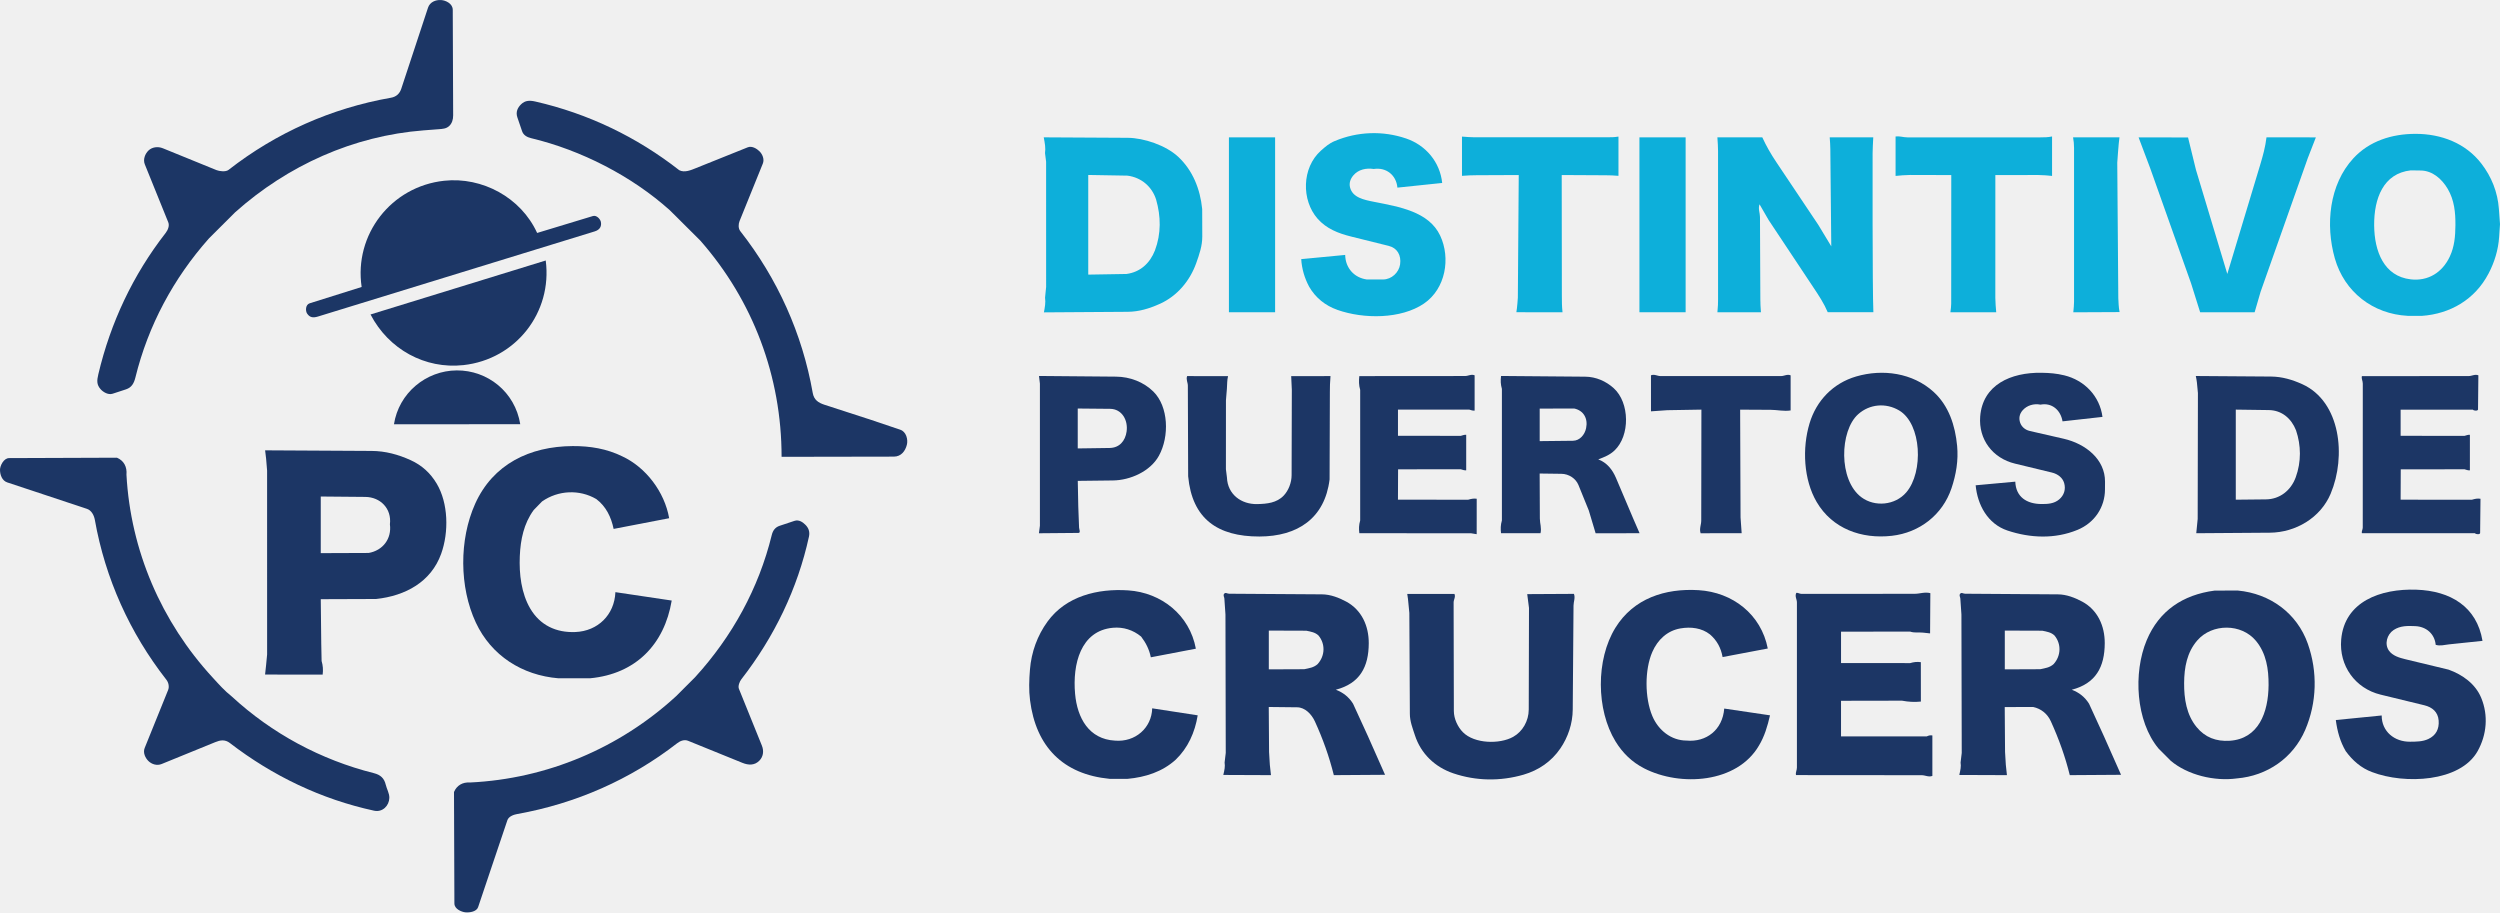
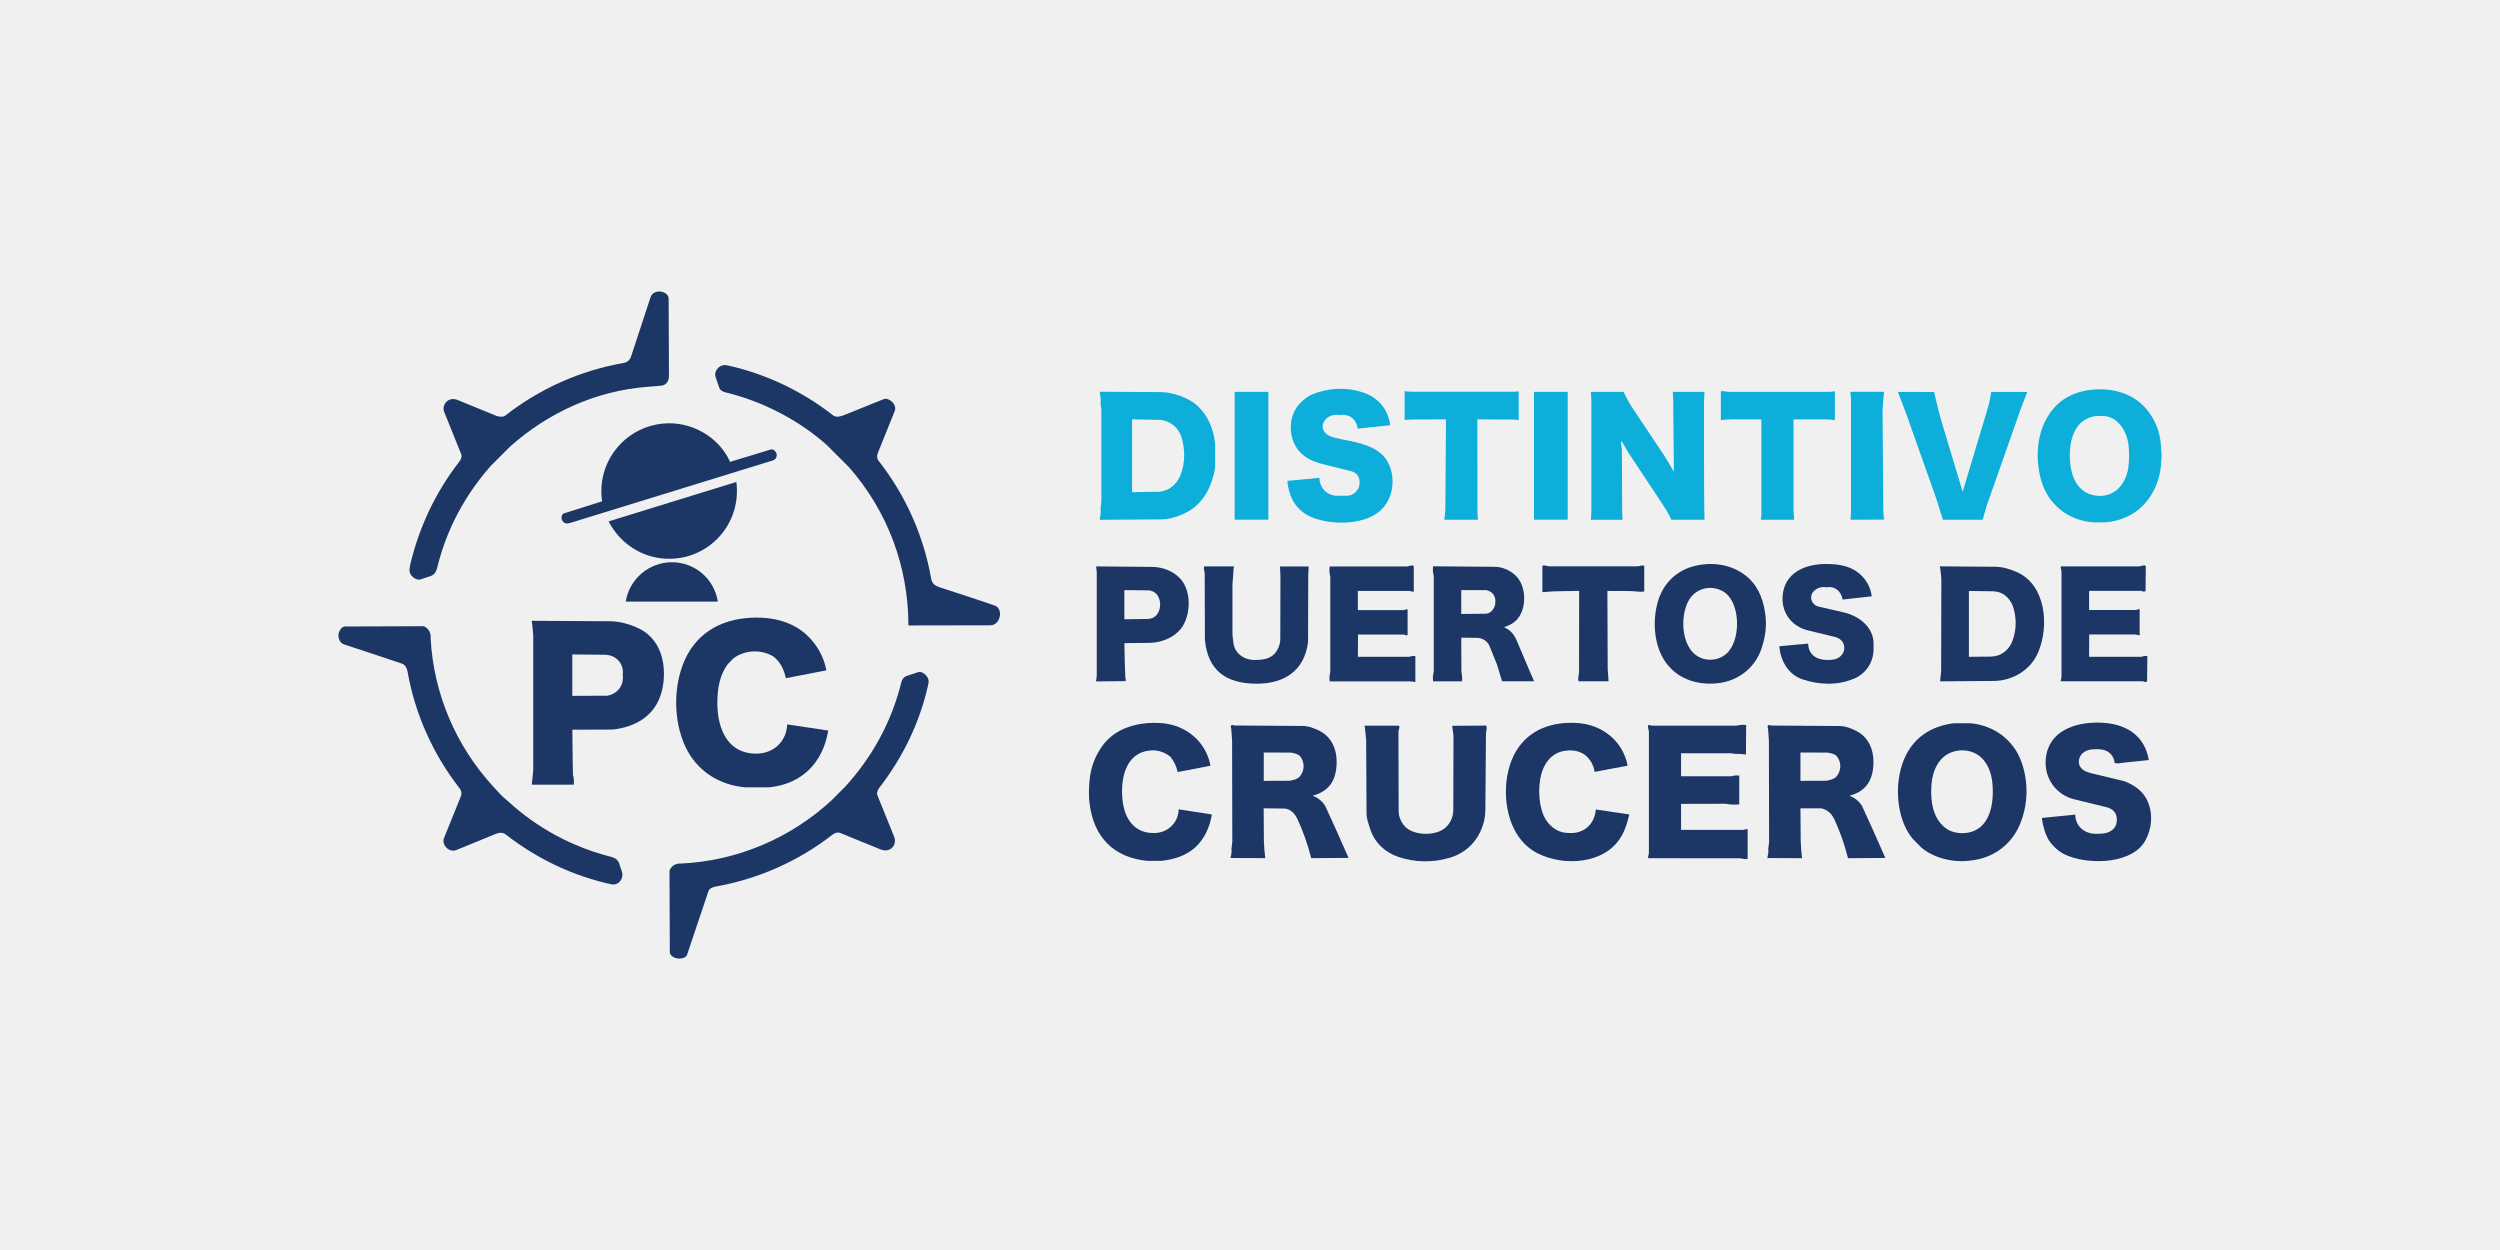
- <svg xmlns="http://www.w3.org/2000/svg" width="137" height="50" viewBox="0 0 137 50" fill="none">
-   <g clip-path="url(#clip0_81_3553)">
-     <path d="M112.389 39.533C112.195 39.104 111.842 38.834 111.418 38.743L109.859 38.747L109.877 41.208L109.919 41.91L109.98 42.478L107.369 42.468C107.433 42.194 107.475 42.01 107.44 41.786L107.503 41.261L107.486 33.675L107.426 32.795C107.421 32.72 107.35 32.629 107.41 32.547C107.486 32.441 107.577 32.535 107.688 32.536L112.776 32.571C113.247 32.574 113.71 32.757 114.1 32.966C114.953 33.423 115.343 34.304 115.34 35.247C115.336 36.553 114.848 37.455 113.533 37.798C113.929 37.945 114.249 38.195 114.479 38.563L115.29 40.334L116.233 42.459L113.424 42.478C113.174 41.464 112.83 40.504 112.389 39.534L112.389 39.533ZM112.539 36.392C112.952 35.935 112.965 35.282 112.586 34.825C112.403 34.651 112.169 34.615 111.918 34.563L109.863 34.556V36.681L111.804 36.673C112.07 36.616 112.323 36.588 112.539 36.392Z" fill="#1C3665" />
-     <path d="M72.055 39.531C71.869 39.126 71.507 38.765 71.086 38.76L69.528 38.743L69.545 41.209L69.587 41.91L69.649 42.478L67.037 42.467C67.102 42.193 67.143 42.01 67.108 41.786L67.171 41.26L67.155 33.674L67.095 32.794C67.09 32.719 67.019 32.629 67.078 32.546C67.155 32.44 67.246 32.535 67.357 32.536L72.445 32.57C72.916 32.574 73.378 32.756 73.769 32.966C74.622 33.423 75.011 34.304 75.008 35.246C75.005 36.552 74.517 37.455 73.202 37.797C73.597 37.944 73.917 38.194 74.147 38.563L74.959 40.334L75.901 42.459L73.094 42.478C72.839 41.461 72.502 40.506 72.055 39.531ZM72.207 36.392C72.62 35.935 72.633 35.282 72.254 34.826C72.071 34.651 71.837 34.615 71.586 34.563L69.531 34.556V36.681L71.472 36.673C71.737 36.616 71.991 36.588 72.207 36.392Z" fill="#1C3665" />
-     <path d="M118.947 41.681L118.287 41.019C117.046 39.527 116.886 36.879 117.642 35.078C118.32 33.465 119.627 32.591 121.368 32.364L122.637 32.362C124.396 32.528 125.877 33.599 126.468 35.275C127.012 36.816 126.968 38.505 126.323 40.004C125.662 41.539 124.24 42.518 122.581 42.657C121.358 42.826 119.879 42.475 118.946 41.682L118.947 41.681ZM124.318 37.541C124.324 36.666 124.192 35.802 123.629 35.122C122.83 34.155 121.227 34.16 120.415 35.091C119.844 35.747 119.696 36.575 119.69 37.426C119.684 38.302 119.821 39.168 120.372 39.842C120.838 40.412 121.452 40.641 122.184 40.594C123.764 40.493 124.308 39.056 124.318 37.54V37.541Z" fill="#1C3665" />
-     <path d="M105.263 38.446C104.905 38.484 104.576 38.462 104.23 38.397L100.888 38.403V40.354L105.59 40.353C105.693 40.303 105.783 40.283 105.894 40.303V42.52C105.685 42.6 105.51 42.481 105.31 42.481L98.422 42.475C98.385 42.332 98.471 42.215 98.471 42.063V33.018C98.471 32.827 98.343 32.688 98.437 32.488C98.5 32.466 98.625 32.545 98.72 32.545L104.914 32.541C105.212 32.541 105.474 32.425 105.783 32.505L105.769 34.71L105.38 34.668C105.14 34.642 104.913 34.692 104.68 34.613L100.889 34.614V36.337L104.68 36.338C104.876 36.279 105.055 36.257 105.262 36.287L105.264 38.447L105.263 38.446Z" fill="#1C3665" />
-     <path d="M135.772 41.165C134.819 42.861 131.776 42.993 129.99 42.311C129.393 42.091 128.925 41.681 128.547 41.165C128.241 40.645 128.082 40.072 128.003 39.458L130.517 39.208C130.513 40.083 131.215 40.656 132.074 40.646C132.43 40.641 132.753 40.646 133.071 40.498C133.491 40.302 133.674 39.951 133.638 39.483C133.601 39.014 133.288 38.754 132.851 38.648L130.454 38.065C129.065 37.727 128.172 36.481 128.297 35.047C128.477 32.967 130.449 32.248 132.418 32.315C134.285 32.378 135.73 33.244 136.041 35.119L134.198 35.312C133.955 35.337 133.726 35.413 133.476 35.337C133.418 34.728 132.953 34.339 132.359 34.312C131.943 34.294 131.534 34.283 131.17 34.525C130.806 34.768 130.657 35.291 130.914 35.656C131.114 35.939 131.492 36.048 131.819 36.127L134.185 36.697C134.952 36.974 135.65 37.476 135.967 38.234C136.372 39.204 136.273 40.274 135.772 41.165H135.772Z" fill="#1C3665" />
-     <path d="M86.252 32.543C86.336 32.772 86.231 32.967 86.229 33.187L86.186 38.883C86.18 39.658 85.928 40.399 85.506 41.017C85.019 41.731 84.316 42.212 83.49 42.452C82.218 42.821 80.892 42.801 79.646 42.38C78.631 42.036 77.863 41.3 77.536 40.289C77.414 39.912 77.263 39.54 77.26 39.125L77.232 33.589L77.181 33.065C77.164 32.884 77.151 32.731 77.117 32.548L79.704 32.547C79.779 32.714 79.658 32.858 79.658 33.013L79.671 38.966C79.673 39.392 79.886 39.84 80.167 40.125C80.799 40.764 82.184 40.791 82.92 40.38C83.434 40.093 83.773 39.515 83.775 38.882L83.789 33.316L83.692 32.558L86.251 32.544L86.252 32.543Z" fill="#1C3665" />
-     <path d="M94.488 38.829L96.996 39.2C96.859 39.799 96.694 40.356 96.392 40.855C95.194 42.922 92.086 43.123 90.103 42.108C89.428 41.762 88.918 41.263 88.528 40.626C87.472 38.899 87.444 36.145 88.528 34.396C89.521 32.792 91.249 32.23 93.081 32.341C94.95 32.454 96.51 33.667 96.874 35.538L94.398 36.007C94.306 35.492 94.082 35.091 93.708 34.767C93.252 34.41 92.662 34.337 92.082 34.438C91.365 34.563 90.837 35.061 90.547 35.727C90.121 36.703 90.129 38.247 90.549 39.242C90.876 40.016 91.581 40.58 92.418 40.583C93.505 40.684 94.397 39.997 94.488 38.829V38.829Z" fill="#1C3665" />
-     <path d="M61.098 40.586C62.218 40.682 63.112 39.884 63.141 38.816L65.634 39.2C65.482 40.137 65.098 40.987 64.428 41.631C63.696 42.296 62.763 42.592 61.791 42.681H60.814C58.255 42.437 56.768 40.918 56.446 38.374C56.375 37.818 56.396 37.254 56.441 36.697C56.518 35.732 56.848 34.827 57.406 34.06C58.417 32.669 60.149 32.24 61.827 32.353C63.646 32.475 65.192 33.702 65.533 35.548L63.065 36.02C62.98 35.589 62.79 35.219 62.532 34.883C62.089 34.518 61.549 34.349 60.982 34.402C59.218 34.566 58.769 36.393 58.915 38.022C59.033 39.344 59.671 40.508 61.099 40.586L61.098 40.586Z" fill="#1C3665" />
-     <path d="M127.723 27.049C127.163 28.383 125.794 29.181 124.388 29.192L120.355 29.221L120.433 28.438L120.446 21.539L120.39 20.952C120.379 20.831 120.353 20.737 120.33 20.605L124.456 20.635C125.06 20.64 125.626 20.81 126.164 21.053C128.27 22.008 128.581 25.007 127.722 27.049H127.723ZM125.807 26.154C126.115 25.304 126.101 24.407 125.823 23.583C125.565 22.927 125.04 22.482 124.331 22.472L122.521 22.447V27.383L124.174 27.366C124.923 27.359 125.541 26.887 125.807 26.153L125.807 26.154Z" fill="#1C3665" />
-     <path d="M87.44 29.223L87.065 27.972L86.501 26.583C86.353 26.218 85.971 25.97 85.569 25.965L84.373 25.949L84.384 28.419C84.385 28.686 84.488 28.939 84.42 29.22H82.256C82.228 28.972 82.233 28.764 82.304 28.521V21.311C82.234 21.063 82.227 20.868 82.257 20.603L86.871 20.642C87.462 20.647 88.012 20.893 88.432 21.273C89.309 22.064 89.339 23.875 88.47 24.691C88.218 24.928 87.93 25.046 87.585 25.173C88.059 25.355 88.359 25.728 88.559 26.198L89.516 28.454L89.849 29.22L87.439 29.224L87.44 29.223ZM86.919 23.463C87.029 22.929 86.778 22.496 86.269 22.387L84.375 22.391V24.174L86.199 24.154C86.576 24.149 86.846 23.817 86.919 23.464V23.463Z" fill="#1C3665" />
-     <path d="M106.94 26.761C106.452 28.209 105.196 29.189 103.673 29.362C102.011 29.552 100.409 28.973 99.552 27.507C98.836 26.283 98.752 24.566 99.164 23.198C99.538 21.954 100.453 21.001 101.716 20.631C103.169 20.206 104.813 20.431 105.959 21.473C106.795 22.233 107.146 23.323 107.25 24.428C107.326 25.233 107.196 25.999 106.94 26.762L106.94 26.761ZM104.465 26.981C105.417 25.87 105.311 23.226 104.074 22.493C103.345 22.062 102.455 22.138 101.825 22.702C100.816 23.606 100.737 26.31 102.008 27.252C102.742 27.796 103.855 27.693 104.465 26.981Z" fill="#1C3665" />
-     <path d="M131.561 25.718L131.554 27.383L135.461 27.385C135.623 27.339 135.755 27.304 135.931 27.332L135.911 29.207C135.91 29.296 135.688 29.294 135.625 29.219H129.433C129.403 29.115 129.479 29.021 129.479 28.913L129.481 21.023C129.481 20.873 129.396 20.755 129.432 20.613L135.287 20.608C135.467 20.608 135.619 20.491 135.815 20.567L135.796 22.435C135.795 22.526 135.569 22.522 135.513 22.448H131.554V23.883L135.058 23.885C135.159 23.855 135.24 23.821 135.35 23.826V25.776C135.24 25.781 135.159 25.747 135.058 25.717L131.56 25.719L131.561 25.718Z" fill="#1C3665" />
-     <path d="M76.615 25.718L76.608 27.383L80.458 27.384C80.617 27.339 80.757 27.305 80.924 27.331L80.922 29.274L80.618 29.224L74.492 29.219C74.459 28.974 74.468 28.762 74.538 28.52V21.367C74.462 21.106 74.463 20.875 74.49 20.611L80.284 20.606C80.461 20.606 80.621 20.49 80.809 20.566V22.503C80.698 22.51 80.617 22.476 80.515 22.446L76.609 22.447V23.883L80.055 23.884C80.156 23.854 80.237 23.821 80.348 23.825V25.775C80.237 25.78 80.156 25.747 80.055 25.717L76.615 25.718Z" fill="#1C3665" />
-     <path d="M113.844 29.038C112.607 29.548 111.257 29.489 110.014 29.075C108.915 28.709 108.365 27.656 108.266 26.594L110.438 26.395C110.468 27.23 111.061 27.619 111.879 27.621C112.23 27.622 112.564 27.603 112.843 27.368C113.106 27.146 113.216 26.822 113.117 26.475C113.036 26.191 112.785 25.978 112.442 25.895L110.42 25.406C109.202 25.112 108.42 24.086 108.514 22.832C108.646 21.088 110.192 20.401 111.874 20.428C112.32 20.435 112.693 20.464 113.125 20.569C114.228 20.838 115.067 21.706 115.216 22.846L113.027 23.09C112.924 22.466 112.436 22.054 111.819 22.174C111.451 22.102 111.072 22.216 110.833 22.493C110.665 22.689 110.62 22.928 110.707 23.171C110.778 23.372 110.961 23.555 111.234 23.618L113.091 24.043C114.305 24.322 115.361 25.178 115.355 26.396L115.353 26.826C115.348 27.786 114.795 28.646 113.845 29.038H113.844Z" fill="#1C3665" />
-     <path d="M70.757 20.612L72.911 20.61C72.881 20.992 72.878 21.181 72.877 21.472L72.861 26.271C72.601 28.407 71.103 29.397 69.015 29.401C66.724 29.405 65.326 28.431 65.111 26.099L65.094 21.134C65.094 20.957 64.984 20.798 65.055 20.61L67.297 20.612C67.238 20.848 67.253 21.065 67.234 21.3L67.182 21.938L67.18 25.714L67.237 26.171C67.273 27.089 68.018 27.645 68.902 27.624C69.425 27.612 69.964 27.563 70.349 27.156C70.609 26.881 70.779 26.451 70.78 26.044L70.792 21.365C70.787 21.16 70.773 20.918 70.757 20.613L70.757 20.612Z" fill="#1C3665" />
-     <path d="M59.062 26.351L59.09 27.763L59.133 28.912C59.136 28.986 59.231 29.203 59.101 29.204L56.934 29.223L56.987 28.808V21.023L56.937 20.603L61.157 20.64C61.926 20.646 62.674 20.935 63.205 21.459C64.034 22.277 64.095 23.912 63.505 24.981C63.032 25.838 61.928 26.318 60.992 26.329L59.063 26.352L59.062 26.351ZM61.738 23.644C61.826 23.024 61.48 22.41 60.834 22.404L59.06 22.387V24.574L60.81 24.549C61.34 24.541 61.664 24.171 61.739 23.644H61.738Z" fill="#1C3665" />
-     <path d="M95.382 28.358L95.443 29.218L93.194 29.222C93.112 28.974 93.228 28.76 93.228 28.523L93.237 22.447L91.365 22.479L90.474 22.541L90.473 20.567C90.662 20.489 90.819 20.609 90.999 20.609H97.6C97.78 20.609 97.938 20.489 98.126 20.568V22.493C97.749 22.55 97.401 22.46 97.038 22.458L95.36 22.449L95.382 28.358H95.382Z" fill="#1C3665" />
-     <path d="M27.802 44.956L27.013 47.296L26.201 49.71C26.116 49.962 25.729 50.02 25.494 49.994C25.292 49.971 24.902 49.818 24.901 49.512L24.879 43.401C25.032 43.041 25.349 42.853 25.752 42.881C29.967 42.681 33.956 40.994 37.053 38.149L38.093 37.109C40.12 34.887 41.576 32.246 42.293 29.318C42.353 29.072 42.481 28.895 42.721 28.815L43.535 28.544C43.779 28.462 43.993 28.614 44.136 28.758C44.299 28.921 44.392 29.128 44.332 29.404C43.707 32.266 42.425 34.912 40.627 37.223C40.526 37.352 40.432 37.598 40.493 37.748L41.75 40.856C41.879 41.176 41.818 41.479 41.606 41.691C41.343 41.953 41.012 41.937 40.684 41.804L37.709 40.596C37.5 40.511 37.276 40.6 37.107 40.731C34.54 42.722 31.555 44.035 28.346 44.608C28.151 44.643 27.875 44.736 27.801 44.955L27.802 44.956Z" fill="#1C3665" />
-     <path d="M12.599 40.718C12.323 40.506 12.06 40.562 11.796 40.67L8.86 41.867C8.593 41.976 8.314 41.879 8.135 41.706C7.971 41.547 7.821 41.256 7.928 40.99L9.213 37.812C9.285 37.632 9.239 37.404 9.116 37.248C7.112 34.684 5.769 31.703 5.198 28.492C5.152 28.234 5.012 27.967 4.764 27.885L2.389 27.096L0.398 26.436C0.116 26.343 0.002 26.025 1.11039e-05 25.749C-0.002 25.531 0.198 25.105 0.499 25.104L6.409 25.082C6.791 25.243 6.97 25.589 6.93 26.011C7.156 30.163 8.838 34.076 11.655 37.131C12.002 37.508 12.292 37.844 12.7 38.166C14.903 40.199 17.58 41.638 20.492 42.37C20.847 42.459 21.056 42.644 21.14 43.006C21.195 43.242 21.342 43.474 21.336 43.724C21.326 44.149 20.967 44.527 20.501 44.426C17.614 43.8 14.949 42.525 12.598 40.718H12.599Z" fill="#1C3665" />
-     <path d="M31.534 34.635C32.755 34.585 33.673 33.699 33.724 32.45L36.81 32.91C36.407 35.321 34.831 36.933 32.344 37.169L30.598 37.17C28.61 37.004 26.922 35.928 26.075 34.116C25.169 32.176 25.156 29.577 26.036 27.613C27.012 25.438 29.028 24.458 31.385 24.445C32.34 24.44 33.253 24.59 34.107 25.011C35.389 25.608 36.416 26.949 36.67 28.398L33.627 28.985C33.491 28.336 33.214 27.755 32.678 27.349C31.75 26.805 30.583 26.865 29.705 27.479L29.248 27.948C28.705 28.688 28.523 29.574 28.485 30.477C28.443 31.459 28.568 32.522 29.063 33.358C29.594 34.254 30.466 34.68 31.533 34.635H31.534Z" fill="#1C3665" />
-     <path d="M17.578 32.836L17.605 35.272L17.624 36.223C17.697 36.47 17.715 36.706 17.682 36.967L14.526 36.966L14.581 36.458L14.638 35.864L14.637 25.788L14.583 25.137L14.528 24.678L20.361 24.711C21.127 24.715 21.829 24.91 22.504 25.217C23.119 25.497 23.585 25.922 23.93 26.501C24.566 27.566 24.607 29.154 24.174 30.352C23.622 31.886 22.221 32.654 20.607 32.825L17.577 32.836H17.578ZM21.367 28.734C21.474 27.872 20.844 27.239 20.019 27.231L17.577 27.209V30.312L20.203 30.302C20.973 30.169 21.474 29.529 21.367 28.734V28.734Z" fill="#1C3665" />
-     <path d="M32.592 12.68L17.425 17.346C17.16 17.427 16.98 17.406 16.83 17.184C16.733 17.041 16.735 16.695 16.97 16.621L19.818 15.726C19.392 12.857 21.438 10.215 24.343 9.905C26.423 9.682 28.546 10.818 29.435 12.766L32.491 11.839C32.697 11.777 32.897 12.011 32.927 12.158C32.975 12.391 32.882 12.591 32.592 12.68L32.592 12.68Z" fill="#1C3665" />
-     <path d="M25.395 20.008C23.295 20.238 21.297 19.145 20.305 17.233L29.906 14.275C30.278 17.12 28.271 19.693 25.395 20.008Z" fill="#1C3665" />
-     <path d="M28.511 23.246L21.589 23.251C21.853 21.544 23.339 20.308 25.031 20.298C26.718 20.288 28.221 21.474 28.51 23.246H28.511Z" fill="#1C3665" />
-     <path d="M47.586 22.959L49.331 23.547C49.668 23.66 49.768 24.091 49.696 24.375C49.612 24.71 49.387 25.023 48.982 25.023L42.831 25.034C42.831 20.637 41.271 16.475 38.374 13.181L36.706 11.521C34.611 9.644 31.844 8.227 29.106 7.572C28.883 7.519 28.686 7.41 28.611 7.192L28.352 6.433C28.25 6.135 28.368 5.899 28.556 5.715C28.774 5.503 29.017 5.491 29.334 5.563C32.225 6.223 34.894 7.505 37.223 9.327C37.514 9.48 37.876 9.318 38.134 9.214L40.973 8.074C41.206 7.98 41.474 8.144 41.627 8.299C41.78 8.453 41.9 8.724 41.803 8.964L40.528 12.114C40.465 12.27 40.447 12.512 40.57 12.669C42.605 15.264 43.966 18.281 44.539 21.538C44.606 21.913 44.844 22.07 45.182 22.181L47.584 22.96L47.586 22.959Z" fill="#1C3665" />
-     <path d="M5.386 20.52C6.058 17.671 7.293 15.059 9.074 12.771C9.2 12.609 9.298 12.372 9.222 12.185L7.935 9.004C7.827 8.736 7.952 8.427 8.137 8.248C8.332 8.06 8.646 8.012 8.924 8.125L11.866 9.323C12.019 9.385 12.367 9.432 12.524 9.31C15.132 7.275 18.165 5.926 21.427 5.355C21.719 5.304 21.902 5.128 21.989 4.865L23.455 0.422C23.558 0.11 23.874 -0.015 24.168 0.002C24.418 0.017 24.81 0.191 24.811 0.541L24.833 6.318C24.834 6.56 24.767 6.756 24.625 6.896C24.459 7.059 24.249 7.064 24.024 7.082L23.216 7.144C19.362 7.443 15.77 9.063 12.888 11.631L11.449 13.067C9.504 15.256 8.118 17.844 7.42 20.686C7.344 20.993 7.221 21.233 6.905 21.336L6.172 21.576C5.923 21.657 5.643 21.478 5.509 21.324C5.295 21.077 5.306 20.86 5.386 20.521V20.52Z" fill="#1C3665" />
-     <path d="M102.661 17.11H100.16C99.944 16.604 99.669 16.195 99.372 15.748L96.923 12.061L96.422 11.195C96.335 11.444 96.446 11.66 96.447 11.895L96.467 16.415C96.468 16.649 96.477 16.822 96.499 17.111H94.114C94.144 16.772 94.15 16.654 94.15 16.411L94.149 8.284C94.149 8.022 94.133 7.84 94.113 7.526L96.574 7.527C96.798 8.014 97.044 8.439 97.342 8.885L99.642 12.321L100.354 13.499C100.348 13.216 100.302 8.165 100.302 8.165C100.301 7.949 100.286 7.78 100.268 7.526H102.655C102.641 7.884 102.619 8.091 102.619 8.392C102.619 8.392 102.604 15.849 102.661 17.11H102.661Z" fill="#0DAFDA" />
-     <path d="M63.555 16.652C63 16.903 62.421 17.083 61.8 17.087L57.207 17.118C57.259 16.826 57.308 16.59 57.269 16.307L57.328 15.724L57.327 8.867L57.267 8.391C57.306 8.102 57.263 7.881 57.197 7.526L61.799 7.552C62.688 7.557 63.895 7.969 64.563 8.59C65.362 9.334 65.772 10.362 65.88 11.455L65.885 12.962C65.886 13.472 65.726 13.931 65.556 14.411C65.207 15.391 64.514 16.22 63.556 16.653L63.555 16.652ZM63.291 13.724C63.636 12.804 63.62 11.856 63.354 10.932C63.13 10.233 62.552 9.726 61.786 9.625L59.636 9.588V15.049L61.728 15.014C62.487 14.914 63.014 14.427 63.291 13.724Z" fill="#0DAFDA" />
-     <path d="M136.369 14.995C135.625 16.416 134.269 17.201 132.719 17.31L131.945 17.308C130.042 17.211 128.472 16.004 127.947 14.154C127.429 12.327 127.634 10.114 128.967 8.672C129.843 7.725 131.074 7.338 132.36 7.335C133.769 7.331 135.113 7.839 135.98 8.965C136.538 9.689 136.872 10.53 136.939 11.448L137 12.286L136.953 12.982C136.906 13.685 136.703 14.36 136.37 14.995L136.369 14.995ZM134.252 14.053C134.504 13.513 134.552 12.952 134.557 12.346C134.563 11.639 134.496 10.964 134.135 10.35C133.813 9.801 133.294 9.352 132.657 9.344L132.112 9.336C130.599 9.499 130.092 10.89 130.104 12.348C130.115 13.776 130.638 15.138 132.104 15.308C133.051 15.418 133.837 14.943 134.252 14.054L134.252 14.053Z" fill="#0DAFDA" />
-     <path d="M73.288 16.98C72.629 16.749 72.093 16.321 71.739 15.708C71.487 15.236 71.339 14.728 71.307 14.2L73.716 13.97C73.728 14.678 74.202 15.219 74.9 15.315H75.788C76.26 15.315 76.662 14.932 76.726 14.486C76.796 13.996 76.575 13.592 76.103 13.475L74.042 12.963C73.332 12.787 72.685 12.531 72.203 11.983C71.313 10.971 71.332 9.194 72.389 8.253C72.622 8.046 72.835 7.858 73.141 7.73C74.388 7.207 75.771 7.151 77.06 7.591C78.144 7.962 78.913 8.889 79.032 10.026L76.578 10.282C76.514 9.58 75.95 9.156 75.283 9.261C74.861 9.196 74.435 9.288 74.16 9.615C74 9.805 73.921 10.038 73.984 10.277C74.127 10.826 74.735 10.95 75.311 11.063C76.674 11.332 78.301 11.595 78.921 12.911C79.502 14.144 79.226 15.821 78.031 16.636C76.779 17.489 74.737 17.492 73.29 16.982L73.288 16.98Z" fill="#0DAFDA" />
-     <path d="M126.91 7.527L126.469 8.66L123.88 15.991L123.554 17.111H120.568L120.073 15.533L117.835 9.229L117.194 7.528L119.905 7.533L120.338 9.305L122.056 15.012L123.857 9.037C124.011 8.525 124.139 8.062 124.204 7.526L126.911 7.528L126.91 7.527Z" fill="#0DAFDA" />
-     <path d="M109.344 16.324C109.351 16.6 109.367 16.857 109.393 17.111H106.882C106.903 16.925 106.926 16.805 106.926 16.643L106.93 9.594L104.682 9.588C104.406 9.592 104.117 9.615 103.878 9.641V7.478C104.108 7.449 104.279 7.525 104.522 7.528H111.809C112.075 7.526 112.216 7.526 112.453 7.478V9.641C112.213 9.617 112.008 9.594 111.699 9.591L109.345 9.594L109.344 16.325V16.324Z" fill="#0DAFDA" />
-     <path d="M85.59 16.216C85.59 16.55 85.591 16.781 85.626 17.112L83.097 17.11C83.144 16.851 83.178 16.315 83.178 16.315L83.227 9.592L80.921 9.602C80.654 9.603 80.421 9.612 80.117 9.636V7.485C80.394 7.503 80.539 7.522 80.761 7.522H88.049C88.27 7.522 88.439 7.527 88.692 7.485V9.636C88.432 9.613 88.226 9.606 87.996 9.605L85.582 9.592L85.59 16.216V16.216Z" fill="#0DAFDA" />
-     <path d="M92.372 7.527H89.841V17.111H92.372V7.527Z" fill="#0DAFDA" />
-     <path d="M69.876 7.527H67.345V17.111H69.876V7.527Z" fill="#0DAFDA" />
-     <path d="M116.083 16.336C116.099 16.589 116.095 16.805 116.153 17.102L113.617 17.114C113.637 16.879 113.658 16.732 113.658 16.527V8.111C113.658 7.906 113.64 7.725 113.604 7.525L116.147 7.527C116.102 7.785 116.026 8.914 116.026 8.914L116.083 16.335V16.336Z" fill="#0DAFDA" />
+ <svg xmlns="http://www.w3.org/2000/svg" id="Capa_1" data-name="Capa 1" viewBox="0 0 500 250">
+   <defs>
+     <style>
+       .cls-1 {
+         fill: #1c3665;
+       }
+ 
+       .cls-2 {
+         fill: #0dafda;
+       }
+     </style>
+   </defs>
+   <g>
+     <path class="cls-1" d="M366.82,163.78c-.52-1.14-1.46-1.87-2.58-2.11h-4.15s.05,6.58.05,6.58l.11,1.87.16,1.52-6.95-.03c.17-.73.28-1.22.19-1.82l.17-1.4-.04-20.24-.16-2.35c-.01-.2-.2-.44-.04-.66.2-.28.45-.03.74-.03l13.54.09c1.25,0,2.49.5,3.53,1.05,2.27,1.22,3.31,3.57,3.3,6.09,0,3.49-1.31,5.89-4.81,6.81,1.05.39,1.91,1.06,2.52,2.04l2.16,4.73,2.51,5.67-7.47.05c-.67-2.71-1.58-5.27-2.76-7.86ZM367.21,155.4c1.1-1.22,1.13-2.96.13-4.18-.49-.47-1.11-.56-1.78-.7l-5.47-.02v5.67s5.16-.02,5.16-.02c.71-.15,1.38-.23,1.96-.75Z" />
+     <path class="cls-1" d="M259.46,163.77c-.49-1.08-1.46-2.04-2.58-2.06l-4.15-.05.05,6.58.11,1.87.16,1.52-6.95-.03c.17-.73.28-1.22.19-1.82l.17-1.4-.04-20.24-.16-2.35c-.01-.2-.2-.44-.04-.66.2-.28.45-.03.74-.03l13.54.09c1.25,0,2.49.5,3.53,1.05,2.27,1.22,3.31,3.57,3.3,6.09,0,3.49-1.31,5.89-4.81,6.81,1.05.39,1.91,1.06,2.52,2.04l2.16,4.73,2.51,5.67-7.47.05c-.68-2.71-1.57-5.26-2.76-7.86ZM259.87,155.4c1.1-1.22,1.13-2.96.13-4.18-.49-.47-1.11-.56-1.78-.7l-5.47-.02v5.67s5.16-.02,5.16-.02c.71-.15,1.38-.23,1.96-.75Z" />
+     <path class="cls-1" d="M384.27,169.51l-1.75-1.77c-3.3-3.98-3.73-11.05-1.72-15.85,1.8-4.3,5.28-6.63,9.92-7.24h3.38c4.68.44,8.62,3.29,10.2,7.77,1.45,4.11,1.33,8.62-.39,12.62-1.76,4.09-5.54,6.71-9.96,7.08-3.25.45-7.19-.49-9.67-2.6ZM398.56,158.46c.02-2.33-.34-4.64-1.83-6.45-2.13-2.58-6.39-2.57-8.56-.08-1.52,1.75-1.91,3.96-1.93,6.23s.35,4.65,1.82,6.45c1.24,1.52,2.87,2.13,4.82,2.01,4.21-.27,5.65-4.11,5.68-8.15Z" />
+     <path class="cls-1" d="M347.85,160.88c-.95.1-1.83.04-2.75-.13l-8.89.02v5.21s12.51,0,12.51,0c.28-.13.51-.19.81-.13v5.91c-.56.21-1.02-.1-1.55-.1l-18.33-.02c-.1-.38.13-.69.13-1.1v-24.14c0-.51-.34-.88-.09-1.41.17-.06.5.15.75.15h16.48c.79,0,1.49-.32,2.31-.11l-.04,5.88-1.03-.11c-.64-.07-1.24.06-1.86-.15h-10.09s0,4.6,0,4.6h10.09c.52-.15,1-.21,1.55-.13v5.76Z" />
+     <path class="cls-1" d="M429.05,168.14c-2.53,4.53-10.64,4.88-15.39,3.06-1.59-.59-2.84-1.68-3.84-3.06-.82-1.39-1.24-2.92-1.45-4.55l6.69-.67c-.01,2.33,1.86,3.86,4.14,3.84.95-.01,1.81,0,2.65-.39,1.12-.52,1.6-1.46,1.51-2.71s-.93-1.94-2.09-2.23l-6.38-1.56c-3.7-.9-6.07-4.23-5.74-8.05.48-5.55,5.73-7.47,10.97-7.29,4.97.17,8.81,2.48,9.64,7.48l-4.91.51c-.65.07-1.26.27-1.92.07-.16-1.62-1.39-2.66-2.97-2.73-1.11-.05-2.2-.08-3.17.57s-1.37,2.04-.68,3.02c.53.76,1.54,1.05,2.41,1.26l6.3,1.52c2.04.74,3.9,2.08,4.74,4.1,1.08,2.59.81,5.44-.52,7.82Z" />
+     <path class="cls-1" d="M297.25,145.13c.22.61-.06,1.13-.06,1.72l-.12,15.2c-.02,2.07-.69,4.04-1.81,5.69-1.3,1.91-3.17,3.19-5.37,3.83-3.38.98-6.91.93-10.23-.19-2.7-.92-4.75-2.88-5.62-5.58-.32-1.01-.73-2-.73-3.11l-.08-14.77-.14-1.4c-.05-.48-.08-.89-.17-1.38h6.89c.2.44-.12.83-.12,1.24l.04,15.88c0,1.14.57,2.33,1.32,3.09,1.68,1.71,5.37,1.78,7.33.68,1.37-.77,2.27-2.31,2.28-4l.04-14.85-.26-2.02,6.81-.04Z" />
+     <path class="cls-1" d="M319.17,161.9l6.68.99c-.37,1.6-.8,3.09-1.61,4.42-3.19,5.51-11.46,6.05-16.74,3.34-1.8-.92-3.15-2.26-4.19-3.95-2.81-4.61-2.88-11.96,0-16.62,2.64-4.28,7.24-5.78,12.12-5.48,4.97.3,9.13,3.54,10.1,8.53l-6.59,1.25c-.24-1.37-.84-2.45-1.84-3.31-1.21-.95-2.78-1.15-4.33-.88-1.91.33-3.31,1.66-4.09,3.44-1.13,2.6-1.11,6.72,0,9.38.87,2.07,2.75,3.57,4.97,3.58,2.89.27,5.27-1.57,5.51-4.68Z" />
+     <path class="cls-1" d="M230.3,166.59c2.98.26,5.36-1.87,5.44-4.72l6.63,1.02c-.4,2.5-1.43,4.77-3.21,6.49-1.95,1.78-4.43,2.56-7.02,2.8h-2.6c-6.81-.65-10.77-4.7-11.63-11.49-.19-1.49-.13-2.99-.01-4.48.21-2.58,1.08-4.99,2.57-7.03,2.69-3.71,7.3-4.86,11.77-4.56,4.84.33,8.95,3.6,9.86,8.53l-6.57,1.26c-.23-1.15-.73-2.14-1.42-3.03-1.18-.98-2.62-1.43-4.13-1.28-4.7.44-5.89,5.31-5.5,9.66.31,3.53,2.01,6.63,5.81,6.84Z" />
  </g>
-   <defs>
-     <clipPath id="clip0_81_3553">
-       <rect width="137" height="50" fill="white" />
-     </clipPath>
-   </defs>
+   <g>
+     <path class="cls-1" d="M407.63,130.47c-1.49,3.56-5.13,5.69-8.88,5.72l-10.73.08.21-2.09.04-18.41-.15-1.57c-.03-.32-.1-.57-.16-.93l10.98.08c1.61.01,3.12.47,4.55,1.12,5.6,2.55,6.43,10.55,4.15,16ZM402.53,128.08c.82-2.27.78-4.66.04-6.86-.69-1.75-2.09-2.94-3.97-2.96l-4.82-.07v13.17s4.4-.04,4.4-.04c2-.02,3.64-1.28,4.35-3.24Z" />
+     <path class="cls-1" d="M300.41,136.27l-1-3.34-1.5-3.71c-.39-.97-1.41-1.64-2.48-1.65l-3.18-.04.03,6.59c0,.71.28,1.39.1,2.14h-5.76c-.07-.66-.06-1.22.13-1.87v-19.24c-.19-.66-.21-1.18-.13-1.89l12.28.1c1.57.01,3.04.67,4.15,1.68,2.33,2.11,2.41,6.94.1,9.12-.67.63-1.44.95-2.36,1.29,1.26.48,2.06,1.48,2.59,2.74l2.55,6.02.89,2.04h-6.42ZM299.02,120.9c.29-1.43-.38-2.58-1.73-2.87h-5.04s0,4.77,0,4.77l4.86-.06c1-.01,1.72-.9,1.92-1.84Z" />
+     <path class="cls-1" d="M352.31,129.7c-1.3,3.86-4.64,6.48-8.7,6.94-4.42.5-8.69-1.04-10.97-4.95-1.9-3.27-2.13-7.85-1.03-11.5,1-3.32,3.43-5.86,6.79-6.85,3.87-1.14,8.24-.53,11.29,2.25,2.23,2.03,3.16,4.93,3.44,7.88.2,2.15-.14,4.19-.83,6.23ZM345.72,130.29c2.53-2.97,2.25-10.02-1.04-11.97-1.94-1.15-4.31-.95-5.99.56-2.69,2.41-2.9,9.63.49,12.14,1.95,1.45,4.92,1.18,6.54-.72Z" />
+     <path class="cls-1" d="M417.84,126.92l-.02,4.44h10.4c.43-.12.78-.21,1.25-.14l-.05,5c0,.24-.6.23-.76.03h-16.48c-.08-.28.12-.53.12-.82v-21.05c0-.4-.22-.72-.13-1.1h15.58c.48-.01.88-.33,1.41-.12l-.05,4.98c0,.24-.6.23-.75.03h-10.54s0,3.83,0,3.83h9.33c.27-.08.49-.17.78-.15v5.2c-.29.01-.51-.08-.78-.16h-9.31Z" />
+     <path class="cls-1" d="M271.6,126.92l-.02,4.44h10.25c.42-.12.79-.21,1.24-.14v5.19s-.82-.13-.82-.13h-16.31c-.09-.67-.06-1.23.12-1.88v-19.09c-.2-.7-.2-1.31-.13-2.02h15.42c.47-.01.9-.32,1.4-.12v5.17c-.3.02-.51-.07-.78-.15h-10.4s0,3.83,0,3.83h9.17c.27-.08.49-.17.78-.15v5.2c-.29.01-.51-.08-.78-.16h-9.16Z" />
+     <path class="cls-1" d="M370.69,135.77c-3.29,1.36-6.89,1.2-10.19.1-2.92-.98-4.39-3.79-4.65-6.62l5.78-.53c.08,2.23,1.66,3.27,3.84,3.27.93,0,1.82-.05,2.56-.68.7-.59.99-1.46.73-2.38-.22-.76-.88-1.33-1.79-1.55l-5.38-1.3c-3.24-.79-5.32-3.52-5.07-6.87.35-4.65,4.47-6.48,8.94-6.41,1.19.02,2.18.09,3.33.38,2.94.72,5.17,3.03,5.56,6.08l-5.83.65c-.27-1.67-1.57-2.76-3.22-2.44-.98-.19-1.99.11-2.62.85-.45.52-.57,1.16-.34,1.81.19.54.68,1.03,1.4,1.19l4.94,1.14c3.23.74,6.04,3.03,6.03,6.28v1.15c-.02,2.56-1.49,4.86-4.02,5.9Z" />
+     <path class="cls-1" d="M256.01,113.29h5.73c-.08,1.01-.09,1.52-.09,2.3l-.04,12.8c-.69,5.7-4.68,8.34-10.24,8.35-6.1.01-9.82-2.59-10.39-8.81l-.04-13.25c0-.47-.29-.9-.11-1.4h5.97c-.16.63-.12,1.21-.17,1.84l-.14,1.7v10.08s.14,1.22.14,1.22c.1,2.45,2.08,3.93,4.43,3.88,1.39-.03,2.83-.16,3.85-1.25.69-.73,1.14-1.88,1.15-2.97l.03-12.49c-.01-.55-.05-1.19-.09-2.01Z" />
+     <path class="cls-1" d="M224.88,128.61l.07,3.77.11,3.07c0,.2.26.78-.08.78l-5.77.05.14-1.11v-20.77s-.13-1.12-.13-1.12l11.23.1c2.05.02,4.04.79,5.45,2.19,2.21,2.18,2.37,6.54.8,9.4-1.26,2.29-4.2,3.57-6.69,3.6l-5.13.06ZM232,121.38c.23-1.66-.69-3.29-2.41-3.31l-4.72-.05v5.84s4.66-.07,4.66-.07c1.41-.02,2.27-1.01,2.47-2.41Z" />
+     <path class="cls-1" d="M321.55,133.96l.16,2.29h-5.99c-.22-.65.09-1.22.09-1.86l.02-16.21-4.98.08-2.37.17v-5.27c.5-.21.92.11,1.4.11h17.57c.48,0,.9-.32,1.4-.11v5.14c-1.01.15-1.93-.09-2.9-.09l-4.47-.02.06,15.77Z" />
+   </g>
+   <g>
+     <g>
+       <path class="cls-1" d="M141.68,178.25l-2.1,6.25-2.16,6.44c-.23.67-1.26.83-1.88.76-.54-.06-1.58-.47-1.58-1.29l-.06-16.31c.41-.96,1.25-1.46,2.32-1.39,11.22-.53,21.84-5.04,30.08-12.63l2.77-2.78c5.4-5.93,9.27-12.98,11.18-20.79.16-.66.5-1.13,1.14-1.34l2.17-.72c.65-.22,1.22.19,1.6.57.43.44.68.99.52,1.73-1.66,7.64-5.08,14.7-9.86,20.86-.27.34-.52,1-.36,1.4l3.35,8.29c.34.85.18,1.66-.38,2.23-.7.7-1.58.66-2.45.3l-7.92-3.23c-.55-.23-1.15.01-1.6.36-6.83,5.31-14.78,8.82-23.32,10.35-.52.09-1.25.34-1.45.93Z" />
+       <path class="cls-1" d="M101.21,166.94c-.73-.56-1.43-.42-2.14-.13l-7.81,3.2c-.71.29-1.45.03-1.93-.43-.44-.42-.83-1.2-.55-1.91l3.42-8.48c.19-.48.07-1.09-.26-1.5-5.33-6.84-8.91-14.8-10.43-23.36-.12-.69-.49-1.4-1.15-1.62l-6.32-2.1-5.3-1.76c-.75-.25-1.05-1.1-1.06-1.83,0-.58.53-1.72,1.33-1.72l15.73-.06c1.02.43,1.49,1.35,1.39,2.48.6,11.08,5.08,21.52,12.58,29.67.93,1.01,1.69,1.9,2.78,2.76,5.86,5.42,12.99,9.26,20.74,11.22.94.24,1.5.73,1.73,1.7.15.63.54,1.25.52,1.92-.03,1.13-.98,2.14-2.22,1.87-7.68-1.67-14.78-5.07-21.03-9.9Z" />
+       <path class="cls-1" d="M151.61,150.71c3.25-.14,5.69-2.5,5.83-5.83l8.21,1.23c-1.07,6.43-5.27,10.73-11.89,11.36h-4.65c-5.29-.44-9.78-3.31-12.04-8.15-2.41-5.18-2.45-12.11-.1-17.35,2.6-5.8,7.96-8.42,14.24-8.45,2.54-.01,4.97.39,7.24,1.51,3.41,1.59,6.14,5.17,6.82,9.04l-8.1,1.57c-.36-1.73-1.1-3.28-2.53-4.37-2.47-1.45-5.58-1.29-7.91.35l-1.21,1.25c-1.45,1.98-1.93,4.34-2.03,6.75-.11,2.62.22,5.46,1.54,7.69,1.41,2.39,3.74,3.53,6.57,3.41Z" />
+       <path class="cls-1" d="M114.47,145.91l.07,6.5.05,2.54c.19.66.24,1.29.16,1.99h-8.4s.15-1.36.15-1.36l.15-1.58v-26.88s-.15-1.74-.15-1.74l-.15-1.22,15.53.09c2.04.01,3.91.53,5.7,1.35,1.64.75,2.88,1.88,3.8,3.43,1.69,2.84,1.8,7.08.65,10.28-1.47,4.09-5.2,6.14-9.5,6.6l-8.06.03ZM124.55,134.96c.28-2.3-1.39-3.99-3.59-4.01l-6.5-.06v8.28s6.99-.03,6.99-.03c2.05-.35,3.38-2.06,3.1-4.18Z" />
+     </g>
+     <g>
+       <path class="cls-1" d="M154.43,92.13l-40.37,12.45c-.71.22-1.18.16-1.59-.43-.26-.38-.25-1.3.37-1.5l7.58-2.39c-1.13-7.66,4.31-14.71,12.05-15.53,5.54-.59,11.19,2.44,13.55,7.64l8.13-2.47c.55-.17,1.08.46,1.16.85.13.62-.12,1.16-.89,1.39Z" />
+       <path class="cls-1" d="M135.27,111.68c-5.59.61-10.91-2.3-13.55-7.4l25.55-7.89c.99,7.59-4.35,14.46-12.01,15.3Z" />
+       <path class="cls-1" d="M143.57,120.32h-18.42c.71-4.54,4.66-7.84,9.16-7.87s8.49,3.14,9.26,7.87Z" />
+     </g>
+     <g>
+       <path class="cls-1" d="M194.34,119.55l4.64,1.57c.9.3,1.16,1.45.97,2.21-.22.9-.82,1.73-1.9,1.73l-16.37.03c0-11.73-4.15-22.84-11.86-31.63l-4.44-4.43c-5.58-5.01-12.94-8.79-20.23-10.54-.6-.14-1.12-.43-1.32-1.01l-.69-2.02c-.27-.8.04-1.43.54-1.92.58-.57,1.23-.6,2.07-.41,7.7,1.76,14.8,5.18,21,10.04.78.41,1.74-.03,2.43-.3l7.56-3.04c.62-.25,1.33.19,1.74.6s.73,1.13.47,1.77l-3.39,8.41c-.17.42-.22,1.06.11,1.48,5.42,6.92,9.04,14.98,10.57,23.67.18,1,.81,1.42,1.71,1.71l6.39,2.08Z" />
+       <path class="cls-1" d="M82.02,113.04c1.79-7.6,5.08-14.57,9.82-20.68.34-.43.6-1.06.39-1.56l-3.42-8.49c-.29-.72.04-1.54.54-2.01.52-.5,1.36-.63,2.1-.33l7.83,3.2c.41.17,1.33.29,1.75-.03,6.94-5.43,15.01-9.03,23.7-10.55.78-.14,1.26-.61,1.49-1.31l3.9-11.86c.27-.83,1.12-1.17,1.9-1.12.67.04,1.71.5,1.71,1.44l.06,15.41c0,.65-.18,1.17-.55,1.54-.44.44-1,.45-1.6.5l-2.15.17c-10.26.8-19.82,5.12-27.49,11.97l-3.83,3.83c-5.18,5.84-8.87,12.75-10.72,20.33-.2.82-.53,1.46-1.37,1.74l-1.95.64c-.66.22-1.41-.26-1.76-.67-.57-.66-.54-1.24-.33-2.14Z" />
+     </g>
+   </g>
+   <path class="cls-2" d="M340.92,103.95h-6.66c-.57-1.35-1.31-2.44-2.1-3.63l-6.52-9.84-1.33-2.31c-.23.66.06,1.24.07,1.87l.05,12.06c0,.63.03,1.09.09,1.86h-6.35c.08-.9.1-1.22.1-1.87v-21.69c0-.7-.04-1.19-.1-2.02h6.55c.6,1.3,1.25,2.44,2.05,3.63l6.12,9.17,1.89,3.14c-.01-.76-.14-14.24-.14-14.24,0-.57-.04-1.03-.09-1.7h6.35c-.04.96-.09,1.51-.1,2.31,0,0-.04,19.9.11,23.26Z" />
+   <path class="cls-2" d="M236.84,102.72c-1.48.67-3.02,1.15-4.67,1.16l-12.23.08c.14-.78.27-1.41.17-2.17l.16-1.56v-18.3s-.16-1.27-.16-1.27c.1-.77-.01-1.36-.19-2.31l12.25.07c2.37.01,5.58,1.11,7.36,2.77,2.13,1.98,3.22,4.73,3.5,7.64v4.02c.02,1.36-.41,2.59-.86,3.87-.93,2.62-2.77,4.83-5.33,5.98ZM236.14,94.91c.92-2.45.88-4.98.17-7.45-.6-1.87-2.14-3.22-4.17-3.49l-5.72-.1v14.57s5.57-.1,5.57-.1c2.02-.27,3.42-1.56,4.16-3.44Z" />
+   <path class="cls-2" d="M430.64,98.3c-1.98,3.79-5.59,5.89-9.71,6.18h-2.06c-5.06-.26-9.24-3.49-10.64-8.42-1.38-4.87-.83-10.78,2.71-14.63,2.33-2.53,5.61-3.56,9.03-3.57,3.75,0,7.33,1.34,9.64,4.35,1.48,1.93,2.37,4.17,2.55,6.62l.16,2.24-.12,1.86c-.13,1.88-.67,3.68-1.55,5.37ZM425,95.79c.67-1.44.8-2.94.81-4.56.02-1.88-.16-3.69-1.12-5.33-.86-1.46-2.24-2.66-3.93-2.68l-1.45-.02c-4.03.43-5.38,4.15-5.35,8.04.03,3.81,1.42,7.44,5.32,7.9,2.52.29,4.61-.98,5.72-3.35Z" />
+   <path class="cls-2" d="M262.74,103.6c-1.75-.62-3.18-1.76-4.12-3.4-.67-1.26-1.06-2.61-1.15-4.03l6.41-.61c.03,1.89,1.29,3.33,3.15,3.59h2.36c1.26,0,2.33-1.02,2.5-2.21.19-1.31-.4-2.39-1.66-2.7l-5.49-1.37c-1.89-.47-3.61-1.15-4.89-2.61-2.37-2.7-2.32-7.44.5-9.95.62-.55,1.19-1.05,2-1.39,3.32-1.39,7-1.55,10.43-.37,2.89.99,4.93,3.46,5.25,6.5l-6.53.68c-.17-1.87-1.67-3-3.45-2.73-1.12-.17-2.26.07-2.99.94-.43.51-.64,1.13-.47,1.77.38,1.46,2,1.79,3.53,2.1,3.63.72,7.96,1.42,9.61,4.93,1.55,3.29.81,7.76-2.37,9.94-3.33,2.28-8.77,2.29-12.62.93Z" />
+   <path class="cls-2" d="M405.46,78.38l-1.17,3.02-6.89,19.56-.87,2.99h-7.95s-1.32-4.21-1.32-4.21l-5.96-16.82-1.71-4.54,7.22.02,1.15,4.73,4.57,15.23,4.79-15.94c.41-1.37.75-2.6.92-4.03h7.21Z" />
+   <path class="cls-2" d="M358.71,101.85c.02.74.06,1.42.13,2.1h-6.68c.06-.5.12-.82.12-1.25v-18.81s-5.97-.02-5.97-.02c-.73.01-1.5.07-2.14.14v-5.77c.61-.08,1.07.13,1.71.13h19.39c.71,0,1.08,0,1.71-.13v5.77c-.64-.06-1.18-.13-2.01-.13h-6.27s0,17.97,0,17.97Z" />
+   <path class="cls-2" d="M295.49,101.56c0,.89,0,1.51.1,2.39h-6.73c.12-.69.21-2.13.21-2.13l.13-17.94-6.14.02c-.71,0-1.33.03-2.14.09v-5.74c.74.05,1.12.1,1.71.1h19.4c.59,0,1.04.01,1.71-.1v5.74c-.69-.06-1.24-.08-1.85-.08l-6.42-.03.02,17.68Z" />
+   <rect class="cls-2" x="306.8" y="78.37" width="6.74" height="25.57" />
+   <rect class="cls-2" x="246.93" y="78.37" width="6.74" height="25.57" />
+   <path class="cls-2" d="M376.65,101.88c.04.68.03,1.25.19,2.04l-6.75.03c.05-.63.11-1.02.11-1.57v-22.46c0-.54-.05-1.03-.14-1.56h6.77c-.12.69-.32,3.7-.32,3.7l.15,19.8Z" />
</svg>
